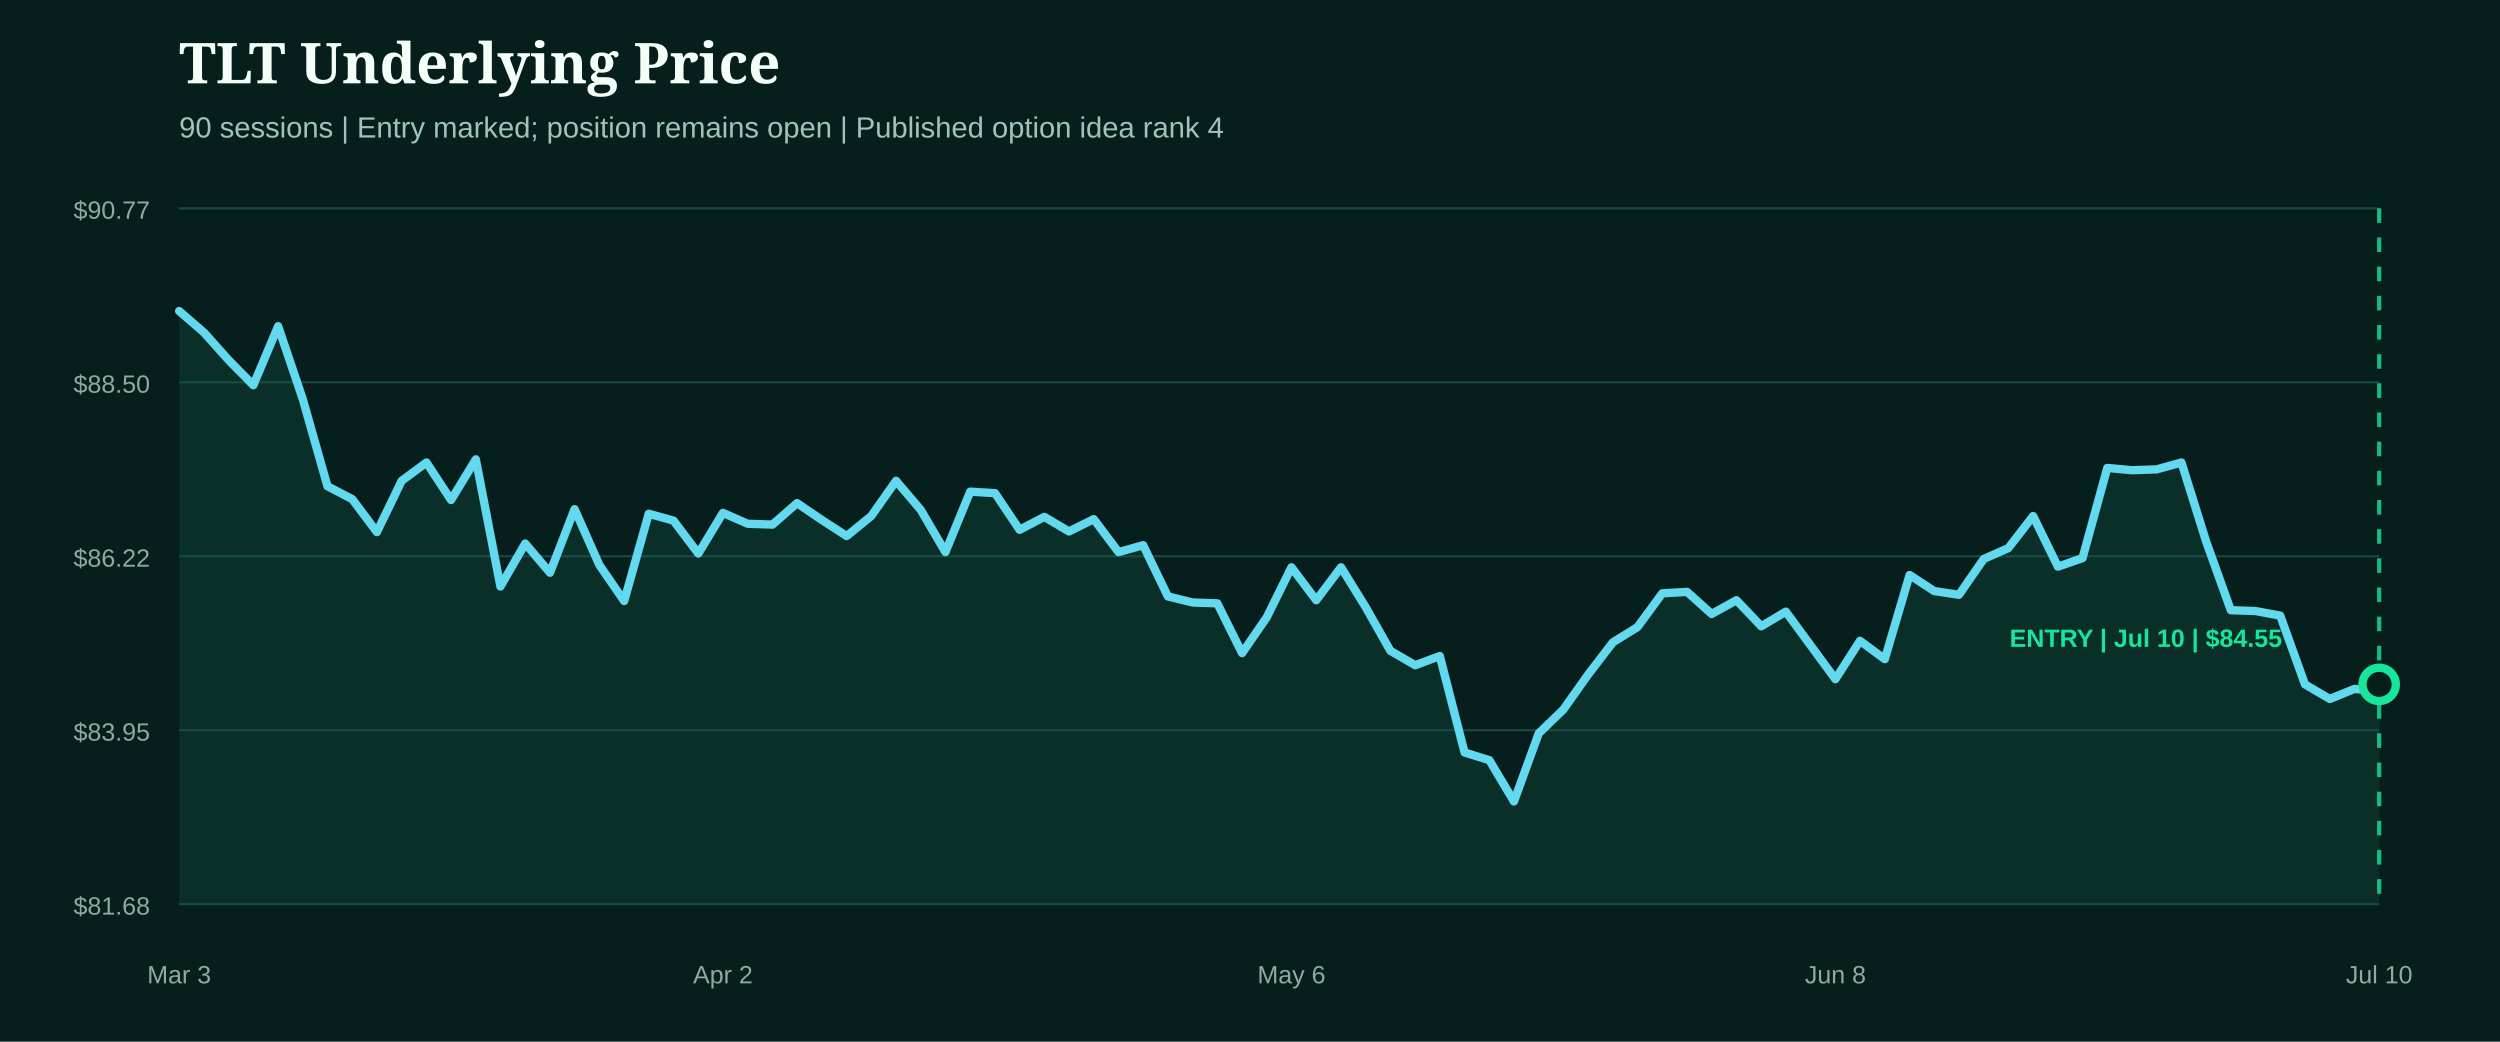
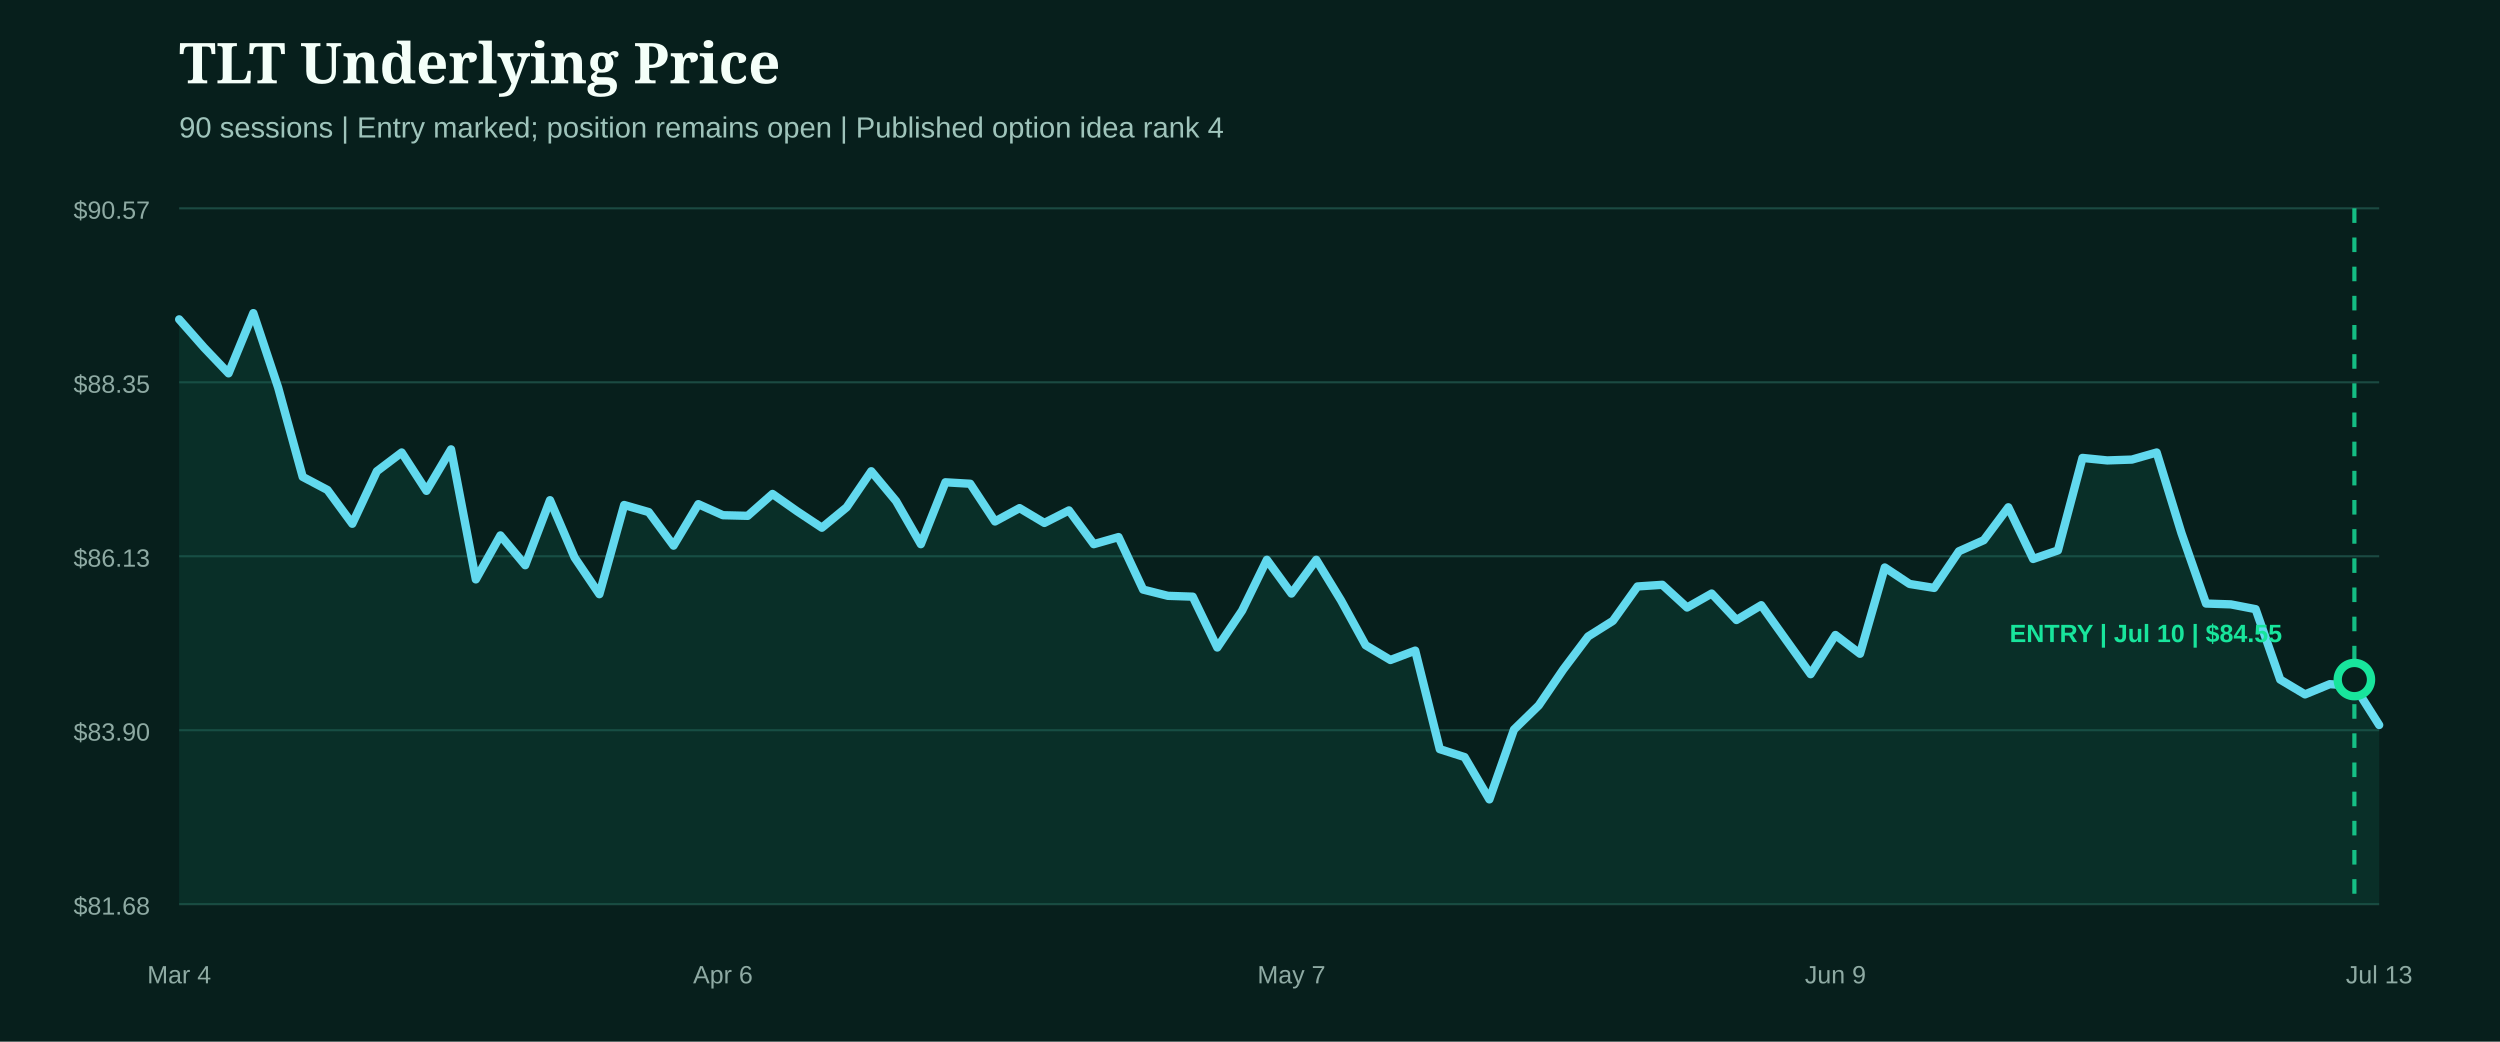
<svg xmlns="http://www.w3.org/2000/svg" width="1200" height="500" viewBox="0 0 1200 500" role="img" aria-label="TLT underlying price from entry">
  <rect width="1200" height="500" fill="#071f1c" />
  <style>.head{fill:#f4fff9;font:800 27px Georgia,serif}.sub{fill:#9fc4bb;font:14px Arial,sans-serif}.axis{fill:#8eaaa3;font:12px Arial,sans-serif}.marker{font:800 12px Arial,sans-serif}</style>
  <text x="86" y="40" class="head">TLT Underlying Price</text>
  <text x="86" y="66" class="sub">90 sessions | Entry marked; position remains open | Published option idea rank 4</text>
  <line x1="86" x2="1142" y1="100.0" y2="100.0" stroke="#1b4a42" stroke-width="1" />
-   <text x="72" y="105.0" text-anchor="end" class="axis">$90.77</text>
+   <text x="72" y="105.0" text-anchor="end" class="axis">$90.57</text>
  <line x1="86" x2="1142" y1="183.5" y2="183.5" stroke="#1b4a42" stroke-width="1" />
-   <text x="72" y="188.5" text-anchor="end" class="axis">$88.50</text>
+   <text x="72" y="188.5" text-anchor="end" class="axis">$88.35</text>
  <line x1="86" x2="1142" y1="267.0" y2="267.0" stroke="#1b4a42" stroke-width="1" />
-   <text x="72" y="272.0" text-anchor="end" class="axis">$86.22</text>
+   <text x="72" y="272.0" text-anchor="end" class="axis">$86.13</text>
  <line x1="86" x2="1142" y1="350.5" y2="350.5" stroke="#1b4a42" stroke-width="1" />
-   <text x="72" y="355.5" text-anchor="end" class="axis">$83.95</text>
+   <text x="72" y="355.5" text-anchor="end" class="axis">$83.90</text>
  <line x1="86" x2="1142" y1="434.0" y2="434.0" stroke="#1b4a42" stroke-width="1" />
  <text x="72" y="439.0" text-anchor="end" class="axis">$81.68</text>
-   <path d="M86.0,149.3 L97.9,159.6 L109.7,172.8 L121.6,184.9 L133.5,156.6 L145.3,191.5 L157.2,233.4 L169.1,239.6 L180.9,255.4 L192.8,230.8 L204.7,222.0 L216.5,240.0 L228.4,220.5 L240.2,281.5 L252.1,260.9 L264.0,274.9 L275.8,244.4 L287.7,271.2 L299.6,288.5 L311.4,246.6 L323.3,249.9 L335.2,265.7 L347.0,246.2 L358.9,251.4 L370.8,251.8 L382.6,241.5 L394.5,249.6 L406.4,257.3 L418.2,247.7 L430.1,230.8 L442.0,244.8 L453.8,265.0 L465.7,236.0 L477.6,236.7 L489.4,254.3 L501.3,248.1 L513.1,255.1 L525.0,249.2 L536.9,265.0 L548.7,261.7 L560.6,286.3 L572.5,289.2 L584.3,289.6 L596.2,313.5 L608.1,296.2 L619.9,272.3 L631.8,288.1 L643.7,272.3 L655.5,291.4 L667.4,312.4 L679.3,319.3 L691.1,314.9 L703.0,361.2 L714.9,364.9 L726.7,384.7 L738.6,352.0 L750.4,340.6 L762.3,323.8 L774.2,308.3 L786.0,301.0 L797.9,284.8 L809.8,284.1 L821.6,294.7 L833.5,288.1 L845.4,300.6 L857.2,293.6 L869.1,309.8 L881.0,326.0 L892.8,307.6 L904.7,316.4 L916.6,276.0 L928.4,283.7 L940.3,285.5 L952.2,268.3 L964.0,263.1 L975.9,247.7 L987.8,272.0 L999.6,267.9 L1011.5,224.6 L1023.3,225.7 L1035.2,225.3 L1047.1,222.0 L1058.9,259.8 L1070.8,292.9 L1082.7,293.3 L1094.5,295.5 L1106.4,328.5 L1118.3,335.5 L1130.1,330.7 L1142.0,331.5 L1142.0,434.0 L86.0,434.0 Z" fill="#0f5949" opacity="0.28" />
-   <path d="M86.0,149.3 L97.9,159.6 L109.7,172.8 L121.6,184.9 L133.5,156.6 L145.3,191.5 L157.2,233.4 L169.1,239.6 L180.9,255.4 L192.8,230.8 L204.7,222.0 L216.5,240.0 L228.4,220.5 L240.2,281.5 L252.1,260.9 L264.0,274.9 L275.8,244.4 L287.7,271.2 L299.6,288.5 L311.4,246.6 L323.3,249.9 L335.2,265.7 L347.0,246.2 L358.9,251.4 L370.8,251.8 L382.6,241.5 L394.5,249.6 L406.4,257.3 L418.2,247.7 L430.1,230.8 L442.0,244.8 L453.8,265.0 L465.7,236.0 L477.6,236.7 L489.4,254.3 L501.3,248.1 L513.1,255.1 L525.0,249.2 L536.9,265.0 L548.7,261.7 L560.6,286.3 L572.5,289.2 L584.3,289.6 L596.2,313.5 L608.1,296.2 L619.9,272.3 L631.8,288.1 L643.7,272.3 L655.5,291.4 L667.4,312.4 L679.3,319.3 L691.1,314.9 L703.0,361.2 L714.9,364.9 L726.7,384.7 L738.6,352.0 L750.4,340.6 L762.3,323.8 L774.2,308.3 L786.0,301.0 L797.9,284.8 L809.8,284.1 L821.6,294.7 L833.5,288.1 L845.4,300.6 L857.2,293.6 L869.1,309.8 L881.0,326.0 L892.8,307.6 L904.7,316.4 L916.6,276.0 L928.4,283.7 L940.3,285.5 L952.2,268.3 L964.0,263.1 L975.9,247.7 L987.8,272.0 L999.6,267.9 L1011.5,224.6 L1023.3,225.7 L1035.2,225.3 L1047.1,222.0 L1058.9,259.8 L1070.8,292.9 L1082.7,293.3 L1094.5,295.5 L1106.4,328.5 L1118.3,335.5 L1130.1,330.7 L1142.0,331.5" fill="none" stroke="#62d9ee" stroke-width="4" stroke-linecap="round" stroke-linejoin="round" />
+   <path d="M86.0,153.3 L97.9,166.8 L109.7,179.2 L121.6,150.3 L133.5,186.0 L145.3,228.9 L157.2,235.2 L169.1,251.4 L180.9,226.2 L192.8,217.2 L204.7,235.6 L216.5,215.7 L228.4,278.1 L240.2,257.0 L252.1,271.3 L264.0,240.1 L275.8,267.6 L287.7,285.2 L299.6,242.4 L311.4,245.8 L323.3,261.9 L335.2,242.0 L347.0,247.3 L358.9,247.6 L370.8,237.1 L382.6,245.4 L394.5,253.3 L406.4,243.5 L418.2,226.2 L430.1,240.5 L442.0,261.2 L453.8,231.5 L465.7,232.2 L477.6,250.3 L489.4,243.9 L501.3,251.0 L513.1,245.0 L525.0,261.2 L536.9,257.8 L548.7,283.0 L560.6,286.0 L572.5,286.4 L584.3,310.8 L596.2,293.1 L608.1,268.7 L619.9,284.9 L631.8,268.7 L643.7,288.2 L655.5,309.7 L667.4,316.8 L679.3,312.3 L691.1,359.6 L703.0,363.4 L714.9,383.7 L726.7,350.2 L738.6,338.6 L750.4,321.3 L762.3,305.5 L774.2,298.0 L786.0,281.5 L797.9,280.7 L809.8,291.6 L821.6,284.9 L833.5,297.6 L845.4,290.5 L857.2,307.0 L869.1,323.6 L881.0,304.8 L892.8,313.8 L904.7,272.4 L916.6,280.3 L928.4,282.2 L940.3,264.6 L952.2,259.3 L964.0,243.5 L975.9,268.3 L987.8,264.2 L999.6,219.8 L1011.5,221.0 L1023.3,220.6 L1035.2,217.2 L1047.1,255.9 L1058.9,289.7 L1070.8,290.1 L1082.7,292.4 L1094.5,326.2 L1106.4,333.3 L1118.3,328.4 L1130.1,329.2 L1142.0,348.0 L1142.0,434.0 L86.0,434.0 Z" fill="#0f5949" opacity="0.28" />
+   <path d="M86.0,153.3 L97.9,166.8 L109.7,179.2 L121.6,150.3 L133.5,186.0 L145.3,228.9 L157.2,235.2 L169.1,251.4 L180.9,226.2 L192.8,217.2 L204.7,235.6 L216.5,215.7 L228.4,278.1 L240.2,257.0 L252.1,271.3 L264.0,240.1 L275.8,267.6 L287.7,285.2 L299.6,242.4 L311.4,245.8 L323.3,261.9 L335.2,242.0 L347.0,247.3 L358.9,247.6 L370.8,237.1 L382.6,245.4 L394.5,253.3 L406.4,243.5 L418.2,226.2 L430.1,240.5 L442.0,261.2 L453.8,231.5 L465.7,232.2 L477.6,250.3 L489.4,243.9 L501.3,251.0 L513.1,245.0 L525.0,261.2 L536.9,257.8 L548.7,283.0 L560.6,286.0 L572.5,286.4 L584.3,310.8 L596.2,293.1 L608.1,268.7 L619.9,284.9 L631.8,268.7 L643.7,288.2 L655.5,309.7 L667.4,316.8 L679.3,312.3 L691.1,359.6 L703.0,363.4 L714.9,383.7 L726.7,350.2 L738.6,338.6 L750.4,321.3 L762.3,305.5 L774.2,298.0 L786.0,281.5 L797.9,280.7 L809.8,291.6 L821.6,284.9 L833.5,297.6 L845.4,290.5 L857.2,307.0 L869.1,323.6 L881.0,304.8 L892.8,313.8 L904.7,272.4 L916.6,280.3 L928.4,282.2 L940.3,264.6 L952.2,259.3 L964.0,243.5 L975.9,268.3 L987.8,264.2 L999.6,219.8 L1011.5,221.0 L1023.3,220.6 L1035.2,217.2 L1047.1,255.9 L1058.9,289.7 L1070.8,290.1 L1082.7,292.4 L1094.5,326.2 L1106.4,333.3 L1118.3,328.4 L1130.1,329.2 L1142.0,348.0" fill="none" stroke="#62d9ee" stroke-width="4" stroke-linecap="round" stroke-linejoin="round" />
  <g>
-     <line x1="1142.0" x2="1142.0" y1="100" y2="434" stroke="#18e59c" stroke-width="2" stroke-dasharray="7 7" opacity="0.8" />
-     <circle cx="1142.0" cy="328.5" r="8" fill="#071f1c" stroke="#18e59c" stroke-width="4" />
-     <text x="1030.0" y="310.5" text-anchor="middle" class="marker" fill="#18e59c">ENTRY | Jul 10 | $84.55</text>
+     <line x1="1130.1" x2="1130.1" y1="100" y2="434" stroke="#18e59c" stroke-width="2" stroke-dasharray="7 7" opacity="0.8" />
+     <circle cx="1130.1" cy="326.2" r="8" fill="#071f1c" stroke="#18e59c" stroke-width="4" />
+     <text x="1030.0" y="308.2" text-anchor="middle" class="marker" fill="#18e59c">ENTRY | Jul 10 | $84.55</text>
  </g>
-   <text x="86.0" y="472" text-anchor="middle" class="axis">Mar 3</text>
-   <text x="347.0" y="472" text-anchor="middle" class="axis">Apr 2</text>
-   <text x="619.9" y="472" text-anchor="middle" class="axis">May 6</text>
-   <text x="881.0" y="472" text-anchor="middle" class="axis">Jun 8</text>
-   <text x="1142.0" y="472" text-anchor="middle" class="axis">Jul 10</text>
+   <text x="86.0" y="472" text-anchor="middle" class="axis">Mar 4</text>
+   <text x="347.0" y="472" text-anchor="middle" class="axis">Apr 6</text>
+   <text x="619.9" y="472" text-anchor="middle" class="axis">May 7</text>
+   <text x="881.0" y="472" text-anchor="middle" class="axis">Jun 9</text>
+   <text x="1142.0" y="472" text-anchor="middle" class="axis">Jul 13</text>
</svg>
